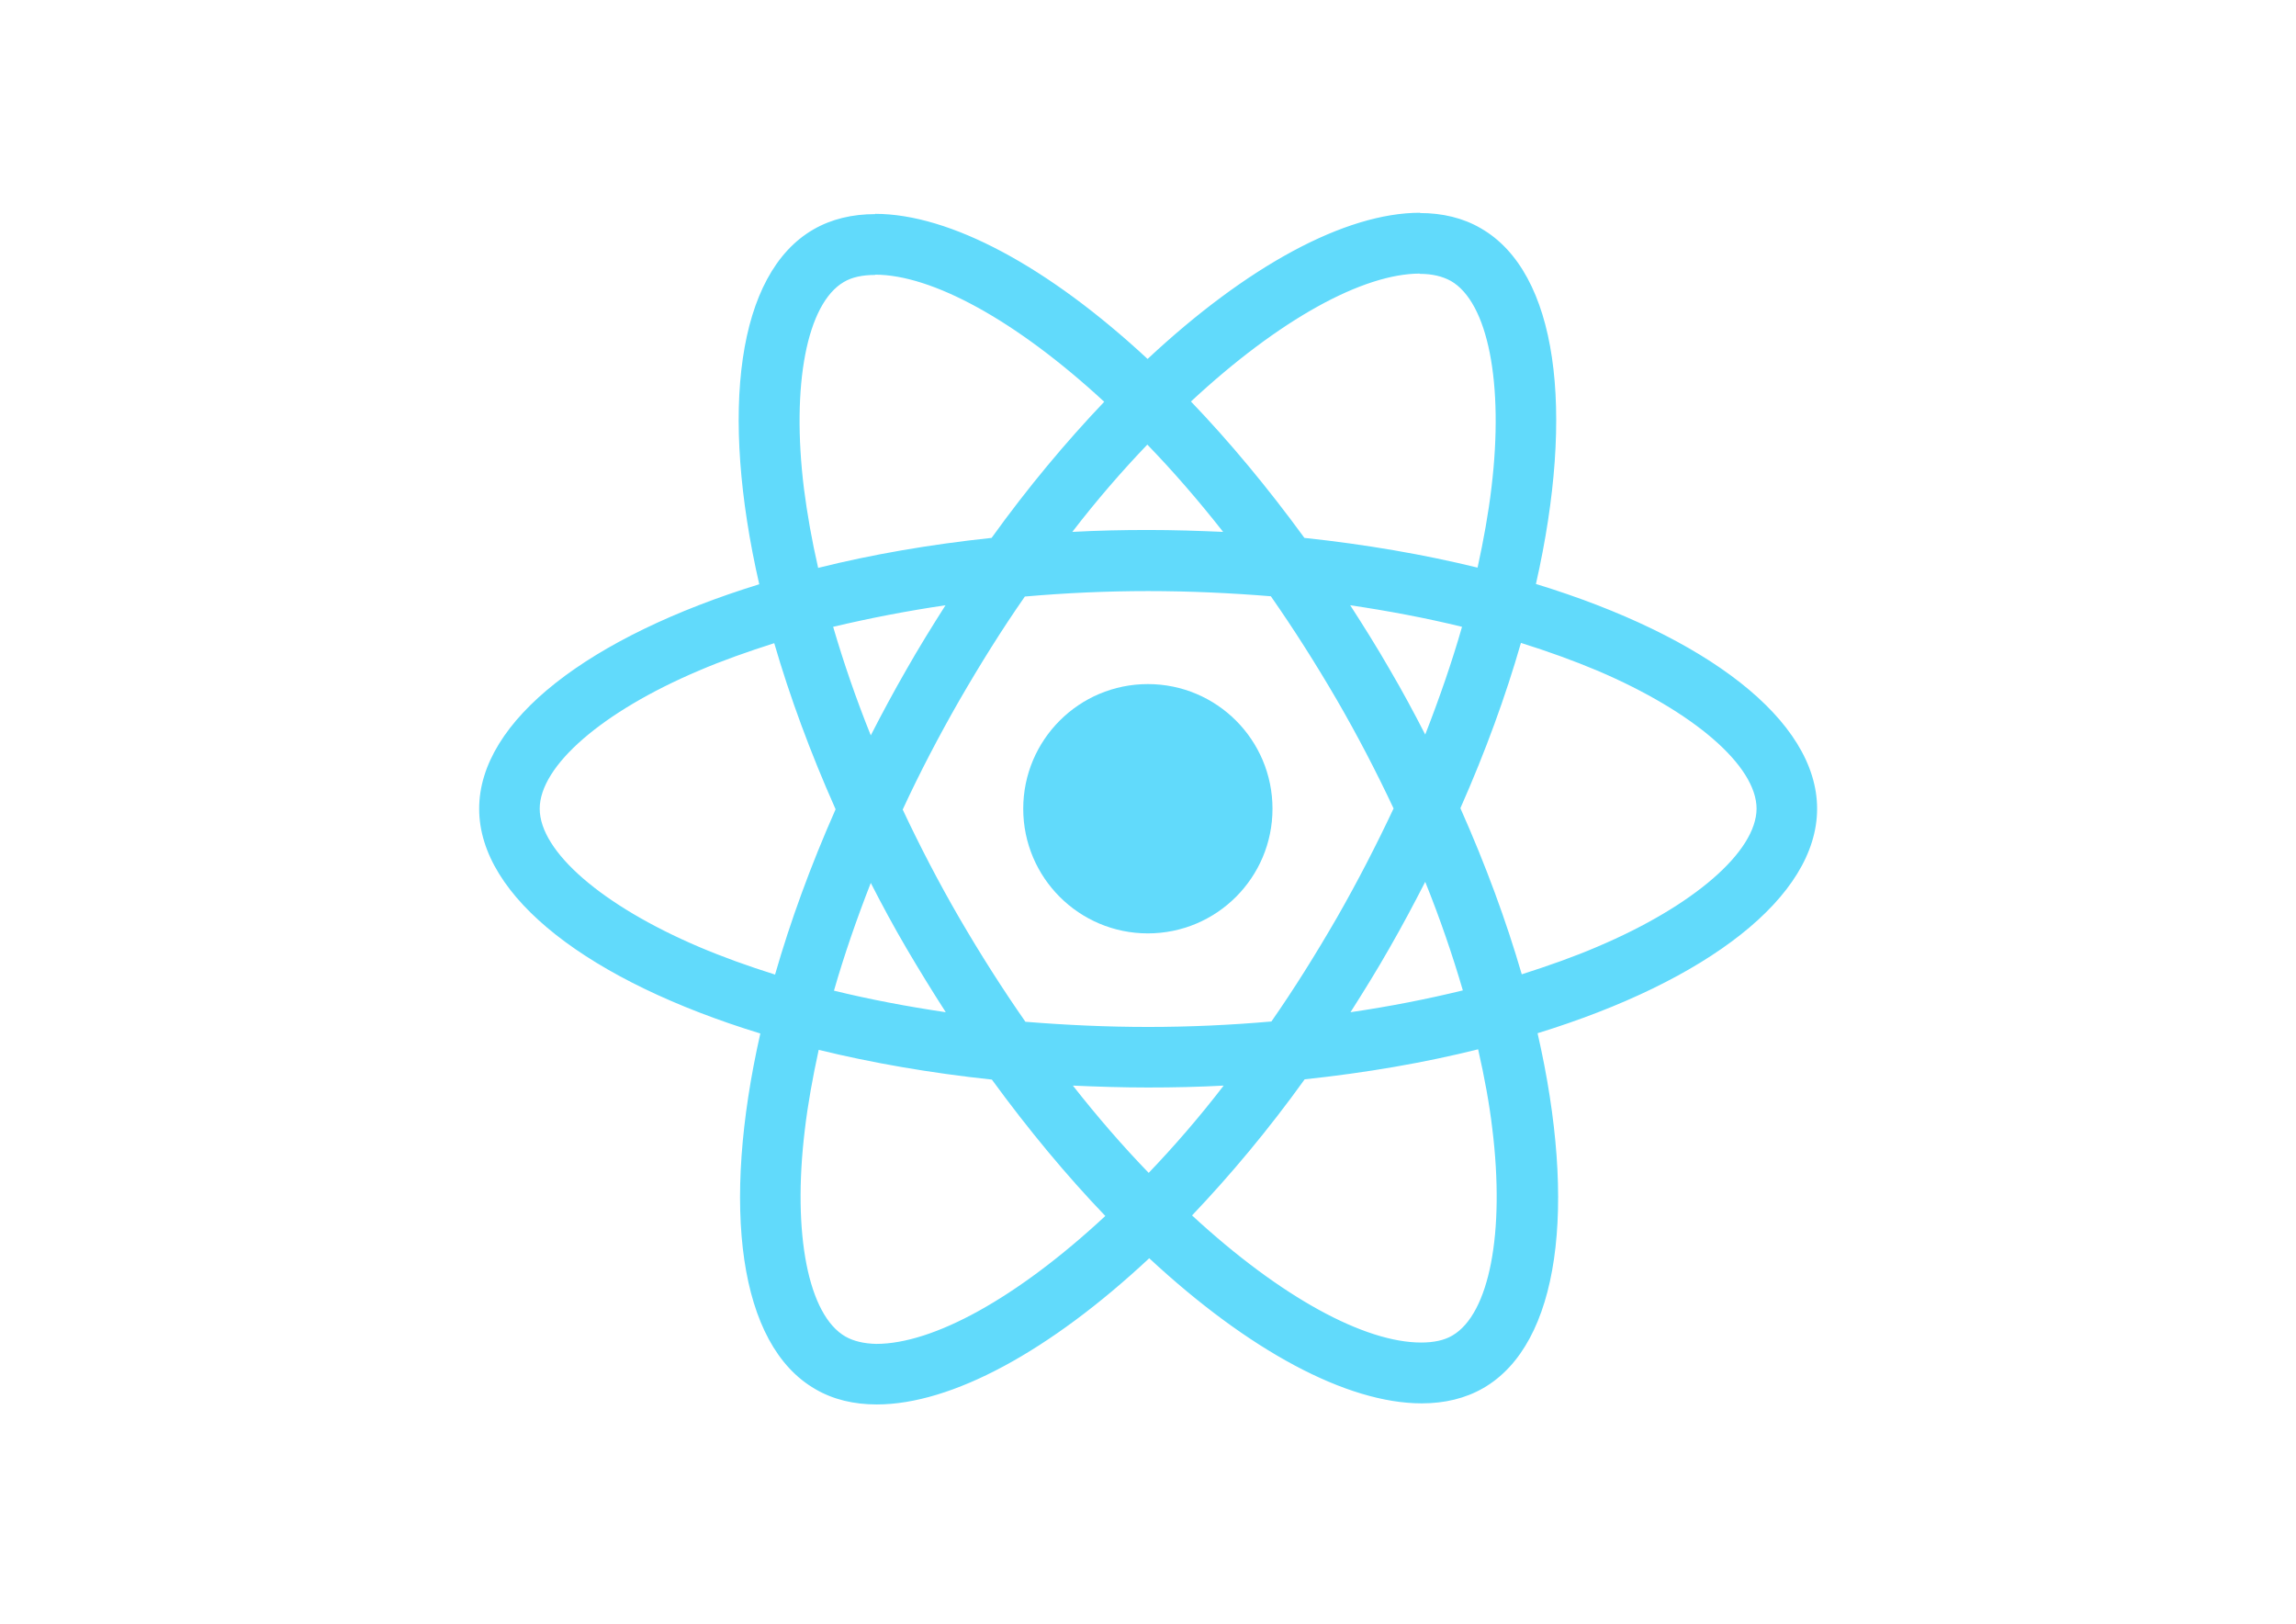
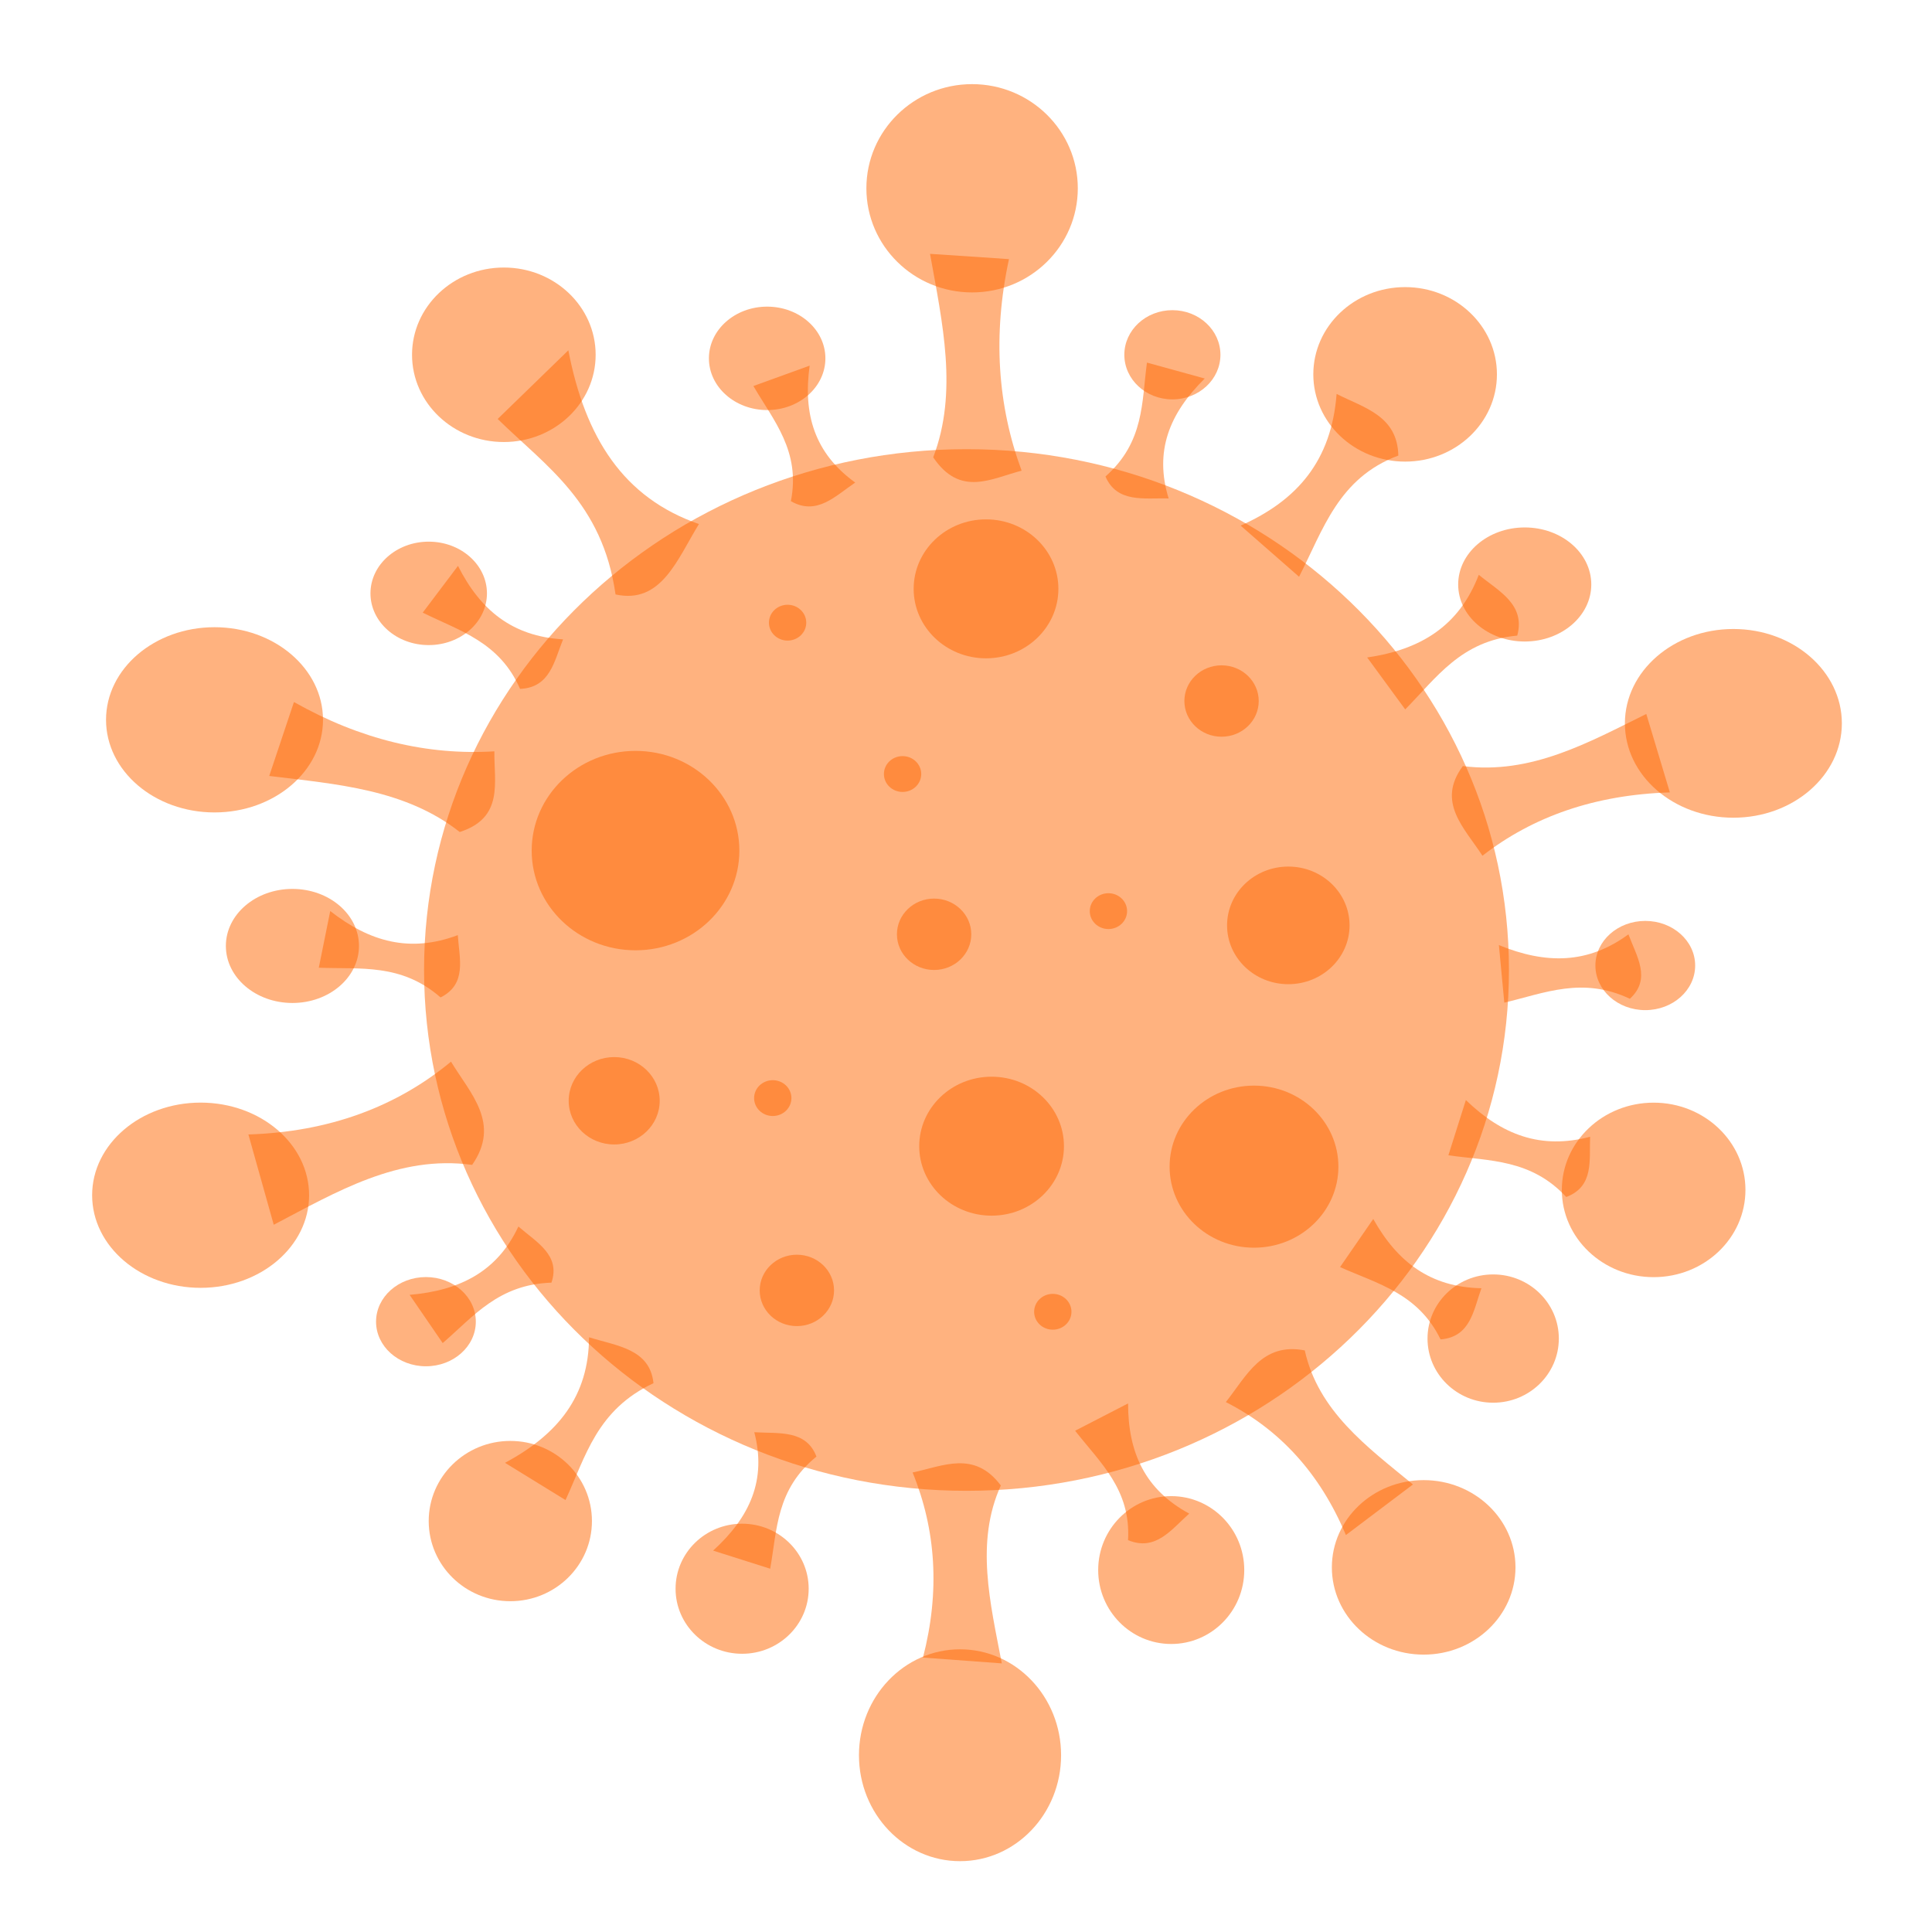
- <svg xmlns="http://www.w3.org/2000/svg" viewBox="0 0 841.9 595.3">
-   <g fill="#61DAFB">
-     <path d="M666.3 296.5c0-32.5-40.7-63.3-103.1-82.4 14.4-63.6 8-114.2-20.2-130.4-6.5-3.8-14.1-5.6-22.4-5.6v22.3c4.6 0 8.3.9 11.4 2.6 13.6 7.8 19.5 37.5 14.9 75.7-1.1 9.4-2.9 19.3-5.1 29.4-19.6-4.8-41-8.5-63.5-10.9-13.5-18.5-27.5-35.3-41.6-50 32.6-30.3 63.2-46.9 84-46.9V78c-27.5 0-63.5 19.6-99.9 53.6-36.4-33.8-72.4-53.2-99.9-53.2v22.3c20.7 0 51.4 16.5 84 46.6-14 14.7-28 31.4-41.3 49.9-22.6 2.4-44 6.1-63.6 11-2.3-10-4-19.7-5.2-29-4.7-38.2 1.1-67.9 14.6-75.8 3-1.8 6.9-2.6 11.5-2.6V78.5c-8.4 0-16 1.8-22.6 5.6-28.1 16.2-34.4 66.7-19.9 130.1-62.2 19.2-102.7 49.9-102.7 82.3 0 32.5 40.7 63.3 103.1 82.4-14.4 63.6-8 114.2 20.2 130.4 6.5 3.8 14.1 5.6 22.5 5.6 27.5 0 63.5-19.6 99.9-53.6 36.4 33.8 72.4 53.2 99.9 53.2 8.4 0 16-1.8 22.6-5.6 28.1-16.2 34.4-66.7 19.9-130.1 62-19.1 102.5-49.9 102.5-82.3zm-130.2-66.7c-3.7 12.9-8.3 26.2-13.5 39.5-4.1-8-8.4-16-13.1-24-4.6-8-9.5-15.8-14.4-23.4 14.2 2.1 27.9 4.7 41 7.9zm-45.8 106.5c-7.8 13.5-15.8 26.3-24.1 38.2-14.9 1.3-30 2-45.2 2-15.1 0-30.2-.7-45-1.9-8.3-11.9-16.4-24.6-24.2-38-7.6-13.1-14.5-26.4-20.8-39.8 6.2-13.4 13.2-26.8 20.7-39.9 7.8-13.5 15.8-26.3 24.1-38.2 14.9-1.3 30-2 45.2-2 15.1 0 30.2.7 45 1.9 8.3 11.9 16.4 24.6 24.2 38 7.6 13.1 14.5 26.4 20.8 39.8-6.3 13.4-13.2 26.8-20.7 39.9zm32.3-13c5.4 13.4 10 26.8 13.8 39.8-13.1 3.2-26.9 5.9-41.2 8 4.9-7.7 9.8-15.6 14.4-23.7 4.6-8 8.9-16.1 13-24.1zM421.2 430c-9.3-9.6-18.6-20.3-27.8-32 9 .4 18.2.7 27.5.7 9.4 0 18.7-.2 27.8-.7-9 11.7-18.3 22.4-27.5 32zm-74.4-58.9c-14.2-2.1-27.9-4.7-41-7.9 3.7-12.9 8.3-26.2 13.5-39.5 4.1 8 8.4 16 13.1 24 4.7 8 9.5 15.8 14.4 23.4zM420.7 163c9.3 9.6 18.6 20.3 27.8 32-9-.4-18.2-.7-27.5-.7-9.4 0-18.7.2-27.8.7 9-11.7 18.3-22.4 27.5-32zm-74 58.9c-4.9 7.7-9.8 15.6-14.4 23.7-4.6 8-8.9 16-13 24-5.4-13.4-10-26.8-13.8-39.8 13.1-3.1 26.9-5.8 41.2-7.9zm-90.5 125.2c-35.4-15.1-58.3-34.9-58.3-50.6 0-15.7 22.9-35.6 58.3-50.6 8.6-3.7 18-7 27.7-10.1 5.7 19.6 13.2 40 22.5 60.9-9.2 20.8-16.6 41.1-22.2 60.6-9.9-3.1-19.3-6.5-28-10.2zM310 490c-13.6-7.8-19.5-37.5-14.9-75.7 1.1-9.4 2.9-19.3 5.1-29.4 19.6 4.8 41 8.5 63.5 10.9 13.5 18.5 27.5 35.3 41.6 50-32.6 30.3-63.2 46.9-84 46.9-4.5-.1-8.3-1-11.3-2.7zm237.2-76.2c4.7 38.2-1.1 67.9-14.6 75.8-3 1.8-6.9 2.6-11.5 2.6-20.7 0-51.4-16.5-84-46.6 14-14.7 28-31.4 41.3-49.9 22.6-2.4 44-6.1 63.6-11 2.3 10.1 4.1 19.8 5.2 29.1zm38.5-66.7c-8.6 3.7-18 7-27.7 10.1-5.7-19.6-13.2-40-22.5-60.9 9.2-20.8 16.6-41.1 22.2-60.6 9.9 3.1 19.3 6.5 28.1 10.2 35.4 15.1 58.3 34.9 58.3 50.6-.1 15.7-23 35.6-58.4 50.6zM320.8 78.4z" />
-     <circle cx="420.9" cy="296.5" r="45.7" />
-     <path d="M520.5 78.1z" />
+ <svg xmlns="http://www.w3.org/2000/svg" width="70" height="70" viewBox="0 0 18.521 18.521" version="1.1" id="svg1391">
+   <defs id="defs1385" />
+   <g id="layer1" transform="translate(-30.80356,-202.2016)">
+     <g id="g2404" transform="matrix(0.4284888,0,0,0.4284888,0.06390953,159.9399)">
+       <g style="fill:#ff6600" id="g2345">
+         <path style="opacity:1;fill:#ff6600;fill-opacity:0.5;fill-rule:evenodd;stroke:none;stroke-width:0.007;stroke-linecap:round;stroke-linejoin:miter;stroke-miterlimit:4;stroke-dasharray:0.007, 0.043;stroke-dashoffset:0;stroke-opacity:1;paint-order:fill markers stroke" d="m 93.363,108.679 a 12.136,11.652 0 0 0 -12.136,11.652 12.136,11.652 0 0 0 12.136,11.652 12.136,11.652 0 0 0 12.136,-11.652 12.136,11.652 0 0 0 -12.136,-11.652 z" id="path3728-2-9" />
+         <path style="opacity:1;fill:#ff6600;fill-opacity:0.5;fill-rule:evenodd;stroke:none;stroke-width:0.006;stroke-linecap:round;stroke-linejoin:miter;stroke-miterlimit:4;stroke-dasharray:0.006, 0.039;stroke-dashoffset:0;stroke-opacity:1;paint-order:fill markers stroke" d="m 78.655,125.37 a 2.427,2.072 0 0 1 -2.427,2.072 2.427,2.072 0 0 1 -2.427,-2.072 2.427,2.072 0 0 1 2.427,-2.072 2.427,2.072 0 0 1 2.427,2.072 z" id="path3730-3-3" />
+         <path style="opacity:1;fill:#ff6600;fill-opacity:0.5;fill-rule:evenodd;stroke:none;stroke-width:0.006;stroke-linecap:round;stroke-linejoin:miter;stroke-miterlimit:4;stroke-dasharray:0.006, 0.039;stroke-dashoffset:0;stroke-opacity:1;paint-order:fill markers stroke" d="m 78.966,114.734 a 2.427,2.072 0 0 1 -2.427,2.072 2.427,2.072 0 0 1 -2.427,-2.072 2.427,2.072 0 0 1 2.427,-2.072 2.427,2.072 0 0 1 2.427,2.072 z" id="path3730-8-2-9" />
+         <path style="opacity:1;fill:#ff6600;fill-opacity:0.5;fill-rule:evenodd;stroke:none;stroke-width:0.007;stroke-linecap:round;stroke-linejoin:miter;stroke-miterlimit:4;stroke-dasharray:0.007, 0.04;stroke-dashoffset:0;stroke-opacity:1;paint-order:fill markers stroke" d="m 95.853,102.842 a 2.365,2.33 0 0 1 -2.365,2.33 2.365,2.33 0 0 1 -2.365,-2.33 2.365,2.33 0 0 1 2.365,-2.33 2.365,2.33 0 0 1 2.365,2.33 z" id="path3730-4-4-4" />
+         <path style="opacity:1;fill:#ff6600;fill-opacity:0.5;fill-rule:evenodd;stroke:none;stroke-width:0.007;stroke-linecap:round;stroke-linejoin:miter;stroke-miterlimit:4;stroke-dasharray:0.007, 0.039;stroke-dashoffset:0;stroke-opacity:1;paint-order:fill markers stroke" d="m 112.947,114.813 a 2.427,2.111 0 0 1 -2.427,2.111 2.427,2.111 0 0 1 -2.427,-2.111 2.427,2.111 0 0 1 2.427,-2.111 2.427,2.111 0 0 1 2.427,2.111 z" id="path3730-7-6-6" />
+         <path style="opacity:1;fill:#ff6600;fill-opacity:0.5;fill-rule:evenodd;stroke:none;stroke-width:0.007;stroke-linecap:round;stroke-linejoin:miter;stroke-miterlimit:4;stroke-dasharray:0.007, 0.04;stroke-dashoffset:0;stroke-opacity:1;paint-order:fill markers stroke" d="m 95.479,137.899 a 2.261,2.37 0 0 1 -2.261,2.37 2.261,2.37 0 0 1 -2.261,-2.37 2.261,2.37 0 0 1 2.261,-2.37 2.261,2.37 0 0 1 2.261,2.37 z" id="path3730-1-5-8" />
+         <path style="opacity:1;fill:#ff6600;fill-opacity:0.5;fill-rule:evenodd;stroke:none;stroke-width:0.006;stroke-linecap:round;stroke-linejoin:miter;stroke-miterlimit:4;stroke-dasharray:0.006, 0.035;stroke-dashoffset:0;stroke-opacity:1;paint-order:fill markers stroke" d="m 105.23,107.005 a 2.054,1.952 0 0 1 -2.054,1.952 2.054,1.952 0 0 1 -2.054,-1.952 2.054,1.952 0 0 1 2.054,-1.952 2.054,1.952 0 0 1 2.054,1.952 z" id="path3730-0-8-4" />
+         <path style="opacity:1;fill:#ff6600;fill-opacity:0.5;fill-rule:evenodd;stroke:none;stroke-width:0.006;stroke-linecap:round;stroke-linejoin:miter;stroke-miterlimit:4;stroke-dasharray:0.006, 0.035;stroke-dashoffset:0;stroke-opacity:1;paint-order:fill markers stroke" d="m 85.066,106.567 a 2.054,1.952 0 0 1 -2.054,1.952 2.054,1.952 0 0 1 -2.054,-1.952 2.054,1.952 0 0 1 2.054,-1.952 2.054,1.952 0 0 1 2.054,1.952 z" id="path3730-0-2-1-1" />
+         <path style="opacity:1;fill:#ff6600;fill-opacity:0.5;fill-rule:evenodd;stroke:none;stroke-width:0.006;stroke-linecap:round;stroke-linejoin:miter;stroke-miterlimit:4;stroke-dasharray:0.006, 0.035;stroke-dashoffset:0;stroke-opacity:1;paint-order:fill markers stroke" d="m 110.79,125.251 a 2.054,1.952 0 0 1 -2.054,1.952 2.054,1.952 0 0 1 -2.054,-1.952 2.054,1.952 0 0 1 2.054,-1.952 2.054,1.952 0 0 1 2.054,1.952 z" id="path3730-0-1-7-7" />
+         <path style="opacity:1;fill:#ff6600;fill-opacity:0.5;fill-rule:evenodd;stroke:none;stroke-width:0.006;stroke-linecap:round;stroke-linejoin:miter;stroke-miterlimit:4;stroke-dasharray:0.006, 0.035;stroke-dashoffset:0;stroke-opacity:1;paint-order:fill markers stroke" d="m 105.645,133.696 a 2.054,1.952 0 0 1 -2.054,1.952 2.054,1.952 0 0 1 -2.054,-1.952 2.054,1.952 0 0 1 2.054,-1.952 2.054,1.952 0 0 1 2.054,1.952 z" id="path3730-0-5-5-6" />
+         <path style="opacity:1;fill:#ff6600;fill-opacity:0.5;fill-rule:evenodd;stroke:none;stroke-width:0.005;stroke-linecap:round;stroke-linejoin:miter;stroke-miterlimit:4;stroke-dasharray:0.005, 0.031;stroke-dashoffset:0;stroke-opacity:1;paint-order:fill markers stroke" d="m 84.983,132.66 a 1.826,1.793 0 0 1 -1.826,1.793 1.826,1.793 0 0 1 -1.826,-1.793 1.826,1.793 0 0 1 1.826,-1.793 1.826,1.793 0 0 1 1.826,1.793 z" id="path3730-0-0-7-7" />
+         <path style="opacity:1;fill:#ff6600;fill-opacity:0.5;fill-rule:evenodd;stroke:none;stroke-width:0.005;stroke-linecap:round;stroke-linejoin:miter;stroke-miterlimit:4;stroke-dasharray:0.005, 0.028;stroke-dashoffset:0;stroke-opacity:1;paint-order:fill markers stroke" d="m 99.577,133.756 a 1.634,1.654 0 0 1 -1.634,1.654 1.634,1.654 0 0 1 -1.634,-1.654 1.634,1.654 0 0 1 1.634,-1.654 1.634,1.654 0 0 1 1.634,1.654 z" id="path3730-0-7-2-7" />
+         <path style="opacity:1;fill:#ff6600;fill-opacity:0.5;fill-rule:evenodd;stroke:none;stroke-width:0.004;stroke-linecap:round;stroke-linejoin:miter;stroke-miterlimit:4;stroke-dasharray:0.004, 0.025;stroke-dashoffset:0;stroke-opacity:1;paint-order:fill markers stroke" d="m 89.832,134.174 a 1.489,1.455 0 0 1 -1.489,1.455 1.489,1.455 0 0 1 -1.489,-1.455 1.489,1.455 0 0 1 1.489,-1.455 1.489,1.455 0 0 1 1.489,1.455 z" id="path3730-0-7-7-4-0" />
+         <path style="opacity:1;fill:#ff6600;fill-opacity:0.5;fill-rule:evenodd;stroke:none;stroke-width:0.004;stroke-linecap:round;stroke-linejoin:miter;stroke-miterlimit:4;stroke-dasharray:0.004, 0.025;stroke-dashoffset:0;stroke-opacity:1;paint-order:fill markers stroke" d="m 106.615,128.577 a 1.469,1.435 0 0 1 -1.469,1.435 1.469,1.435 0 0 1 -1.469,-1.435 1.469,1.435 0 0 1 1.469,-1.435 1.469,1.435 0 0 1 1.469,1.435 z" id="path3730-0-7-7-3-2-8" />
+         <path style="opacity:1;fill:#ff6600;fill-opacity:0.5;fill-rule:evenodd;stroke:none;stroke-width:0.004;stroke-linecap:round;stroke-linejoin:miter;stroke-miterlimit:4;stroke-dasharray:0.004, 0.024;stroke-dashoffset:0;stroke-opacity:1;paint-order:fill markers stroke" d="m 107.341,111.706 a 1.489,1.276 0 0 1 -1.489,1.276 1.489,1.276 0 0 1 -1.489,-1.276 1.489,1.276 0 0 1 1.489,-1.276 1.489,1.276 0 0 1 1.489,1.276 z" id="path3730-0-7-7-3-5-0-9" />
+         <path style="opacity:1;fill:#ff6600;fill-opacity:0.5;fill-rule:evenodd;stroke:none;stroke-width:0.004;stroke-linecap:round;stroke-linejoin:miter;stroke-miterlimit:4;stroke-dasharray:0.004, 0.024;stroke-dashoffset:0;stroke-opacity:1;paint-order:fill markers stroke" d="m 79.771,119.793 a 1.489,1.276 0 0 1 -1.489,1.276 1.489,1.276 0 0 1 -1.489,-1.276 1.489,1.276 0 0 1 1.489,-1.276 1.489,1.276 0 0 1 1.489,1.276 z" id="path3730-0-7-7-3-5-2-6-8" />
+         <path style="opacity:1;fill:#ff6600;fill-opacity:0.5;fill-rule:evenodd;stroke:none;stroke-width:0.004;stroke-linecap:round;stroke-linejoin:miter;stroke-miterlimit:4;stroke-dasharray:0.004, 0.021;stroke-dashoffset:0;stroke-opacity:1;paint-order:fill markers stroke" d="m 82.634,111.905 a 1.303,1.157 0 0 1 -1.303,1.157 1.303,1.157 0 0 1 -1.303,-1.157 1.303,1.157 0 0 1 1.303,-1.157 1.303,1.157 0 0 1 1.303,1.157 z" id="path3730-0-7-7-3-5-3-71-3" />
+         <path style="opacity:1;fill:#ff6600;fill-opacity:0.5;fill-rule:evenodd;stroke:none;stroke-width:0.004;stroke-linecap:round;stroke-linejoin:miter;stroke-miterlimit:4;stroke-dasharray:0.004, 0.021;stroke-dashoffset:0;stroke-opacity:1;paint-order:fill markers stroke" d="m 90.206,106.647 a 1.303,1.157 0 0 1 -1.303,1.157 1.303,1.157 0 0 1 -1.303,-1.157 1.303,1.157 0 0 1 1.303,-1.157 1.303,1.157 0 0 1 1.303,1.157 z" id="path3730-0-7-7-3-5-3-8-9-7" />
+         <path style="opacity:1;fill:#ff6600;fill-opacity:0.5;fill-rule:evenodd;stroke:none;stroke-width:0.003;stroke-linecap:round;stroke-linejoin:miter;stroke-miterlimit:4;stroke-dasharray:0.003, 0.018;stroke-dashoffset:0;stroke-opacity:1;paint-order:fill markers stroke" d="m 99.044,106.567 a 1.075,0.998 0 0 1 -1.075,0.998 1.075,0.998 0 0 1 -1.075,-0.998 1.075,0.998 0 0 1 1.075,-0.998 1.075,0.998 0 0 1 1.075,0.998 z" id="path3730-0-7-7-3-5-3-83-4-7" />
+         <path style="opacity:1;fill:#ff6600;fill-opacity:0.5;fill-rule:evenodd;stroke:none;stroke-width:0.003;stroke-linecap:round;stroke-linejoin:miter;stroke-miterlimit:4;stroke-dasharray:0.003, 0.018;stroke-dashoffset:0;stroke-opacity:1;paint-order:fill markers stroke" d="m 109.665,120.231 a 1.116,0.998 0 0 1 -1.116,0.998 1.116,0.998 0 0 1 -1.116,-0.998 1.116,0.998 0 0 1 1.116,-0.998 1.116,0.998 0 0 1 1.116,0.998 z" id="path3730-0-7-7-3-5-3-7-2-7" />
+         <path style="opacity:1;fill:#ff6600;fill-opacity:0.5;fill-rule:evenodd;stroke:none;stroke-width:0.003;stroke-linecap:round;stroke-linejoin:miter;stroke-miterlimit:4;stroke-dasharray:0.003, 0.018;stroke-dashoffset:0;stroke-opacity:1;paint-order:fill markers stroke" d="m 82.385,128.199 a 1.116,0.998 0 0 1 -1.116,0.998 1.116,0.998 0 0 1 -1.116,-0.998 1.116,0.998 0 0 1 1.116,-0.998 1.116,0.998 0 0 1 1.116,0.998 z" id="path3730-0-7-7-3-5-3-7-1-1-5" />
+         <path style="opacity:1;fill:#ff6600;fill-opacity:0.5;fill-rule:evenodd;stroke:none;stroke-width:0.008;stroke-linecap:round;stroke-linejoin:miter;stroke-miterlimit:4;stroke-dasharray:0.008, 0.05;stroke-dashoffset:0;stroke-opacity:1;paint-order:fill markers stroke" d="m 77.763,115.99 c 1.507,0.184 3.041,0.294 4.262,1.254 0.989,-0.318 0.767,-1.106 0.775,-1.805 -1.495,0.092 -2.989,-0.259 -4.484,-1.103 z" id="path3920-6-6" />
+         <path style="opacity:1;fill:#ff6600;fill-opacity:0.5;fill-rule:evenodd;stroke:none;stroke-width:0.009;stroke-linecap:round;stroke-linejoin:miter;stroke-miterlimit:4;stroke-dasharray:0.009, 0.056;stroke-dashoffset:0;stroke-opacity:1;paint-order:fill markers stroke" d="m 77.864,126.031 c 1.406,-0.737 2.789,-1.565 4.439,-1.34 0.646,-0.93 -0.04,-1.594 -0.473,-2.309 -1.222,1.01 -2.722,1.57 -4.533,1.629 z" id="path3920-9-1-5" />
+         <path style="opacity:1;fill:#ff6600;fill-opacity:0.5;fill-rule:evenodd;stroke:none;stroke-width:0.008;stroke-linecap:round;stroke-linejoin:miter;stroke-miterlimit:4;stroke-dasharray:0.008, 0.048;stroke-dashoffset:0;stroke-opacity:1;paint-order:fill markers stroke" d="m 94.153,135.844 c -0.259,-1.352 -0.597,-2.712 -0.022,-3.98 -0.595,-0.794 -1.295,-0.433 -1.974,-0.291 0.523,1.283 0.616,2.659 0.232,4.141 z" id="path3920-9-3-7-7" />
+         <path style="opacity:1;fill:#ff6600;fill-opacity:0.5;fill-rule:evenodd;stroke:none;stroke-width:0.008;stroke-linecap:round;stroke-linejoin:miter;stroke-miterlimit:4;stroke-dasharray:0.008, 0.048;stroke-dashoffset:0;stroke-opacity:1;paint-order:fill markers stroke" d="m 103.351,131.841 c -1.025,-0.843 -2.118,-1.638 -2.42,-2.999 -0.959,-0.186 -1.304,0.574 -1.766,1.156 1.195,0.607 2.102,1.584 2.686,2.975 z" id="path3920-9-0-9-3" />
+         <path style="opacity:1;fill:#ff6600;fill-opacity:0.5;fill-rule:evenodd;stroke:none;stroke-width:0.008;stroke-linecap:round;stroke-linejoin:miter;stroke-miterlimit:4;stroke-dasharray:0.008, 0.05;stroke-dashoffset:0;stroke-opacity:1;paint-order:fill markers stroke" d="m 108.572,114.603 c -1.3,0.641 -2.579,1.361 -4.105,1.166 -0.598,0.808 0.037,1.385 0.439,2.006 1.13,-0.878 2.517,-1.365 4.193,-1.417 z" id="path3920-9-6-4-3" />
+         <path style="opacity:1;fill:#ff6600;fill-opacity:0.5;fill-rule:evenodd;stroke:none;stroke-width:0.009;stroke-linecap:round;stroke-linejoin:miter;stroke-miterlimit:4;stroke-dasharray:0.009, 0.051;stroke-dashoffset:0;stroke-opacity:1;paint-order:fill markers stroke" d="m 92.547,104.309 c 0.276,1.542 0.63,3.092 0.071,4.552 0.605,0.898 1.3,0.473 1.978,0.299 -0.538,-1.458 -0.649,-3.031 -0.283,-4.733 z" id="path3920-9-8-6-1" />
+         <path style="opacity:1;fill:#ff6600;fill-opacity:0.5;fill-rule:evenodd;stroke:none;stroke-width:0.007;stroke-linecap:round;stroke-linejoin:miter;stroke-miterlimit:4;stroke-dasharray:0.007, 0.044;stroke-dashoffset:0;stroke-opacity:1;paint-order:fill markers stroke" d="m 100.803,111.533 c 0.541,-1.051 0.877,-2.209 2.221,-2.711 -0.019,-0.894 -0.769,-1.068 -1.381,-1.379 -0.115,1.497 -0.881,2.383 -2.147,2.946 z" id="path3920-9-01-2-5" />
+         <path style="opacity:1;fill:#ff6600;fill-opacity:0.5;fill-rule:evenodd;stroke:none;stroke-width:0.01;stroke-linecap:round;stroke-linejoin:miter;stroke-miterlimit:4;stroke-dasharray:0.01, 0.058;stroke-dashoffset:0;stroke-opacity:1;paint-order:fill markers stroke" d="m 82.874,108.003 c 1.089,1.066 2.344,1.872 2.637,3.926 1.027,0.225 1.383,-0.793 1.866,-1.575 -1.689,-0.587 -2.543,-1.926 -2.922,-3.887 z" id="path3920-9-01-9-97-1" />
+         <path style="opacity:1;fill:#ff6600;fill-opacity:0.5;fill-rule:evenodd;stroke:none;stroke-width:0.006;stroke-linecap:round;stroke-linejoin:miter;stroke-miterlimit:4;stroke-dasharray:0.006, 0.034;stroke-dashoffset:0;stroke-opacity:1;paint-order:fill markers stroke" d="m 78.872,120.28 c 0.928,0.037 1.848,-0.102 2.724,0.665 0.599,-0.3 0.419,-0.873 0.386,-1.394 -1.062,0.4 -1.968,0.155 -2.854,-0.539 z" id="path3920-9-01-9-9-72-0" />
+         <path style="opacity:1;fill:#ff6600;fill-opacity:0.5;fill-rule:evenodd;stroke:none;stroke-width:0.006;stroke-linecap:round;stroke-linejoin:miter;stroke-miterlimit:4;stroke-dasharray:0.006, 0.034;stroke-dashoffset:0;stroke-opacity:1;paint-order:fill markers stroke" d="m 81.197,112.336 c 0.826,0.409 1.721,0.656 2.178,1.706 0.675,-0.029 0.763,-0.622 0.962,-1.108 -1.138,-0.068 -1.852,-0.656 -2.351,-1.644 z" id="path3920-9-01-9-9-7-2-9" />
+         <path style="opacity:1;fill:#ff6600;fill-opacity:0.5;fill-rule:evenodd;stroke:none;stroke-width:0.006;stroke-linecap:round;stroke-linejoin:miter;stroke-miterlimit:4;stroke-dasharray:0.006, 0.034;stroke-dashoffset:0;stroke-opacity:1;paint-order:fill markers stroke" d="m 88.595,107.266 c 0.454,0.778 1.059,1.458 0.839,2.576 0.58,0.333 0.994,-0.116 1.439,-0.416 -0.911,-0.659 -1.169,-1.528 -1.019,-2.616 z" id="path3920-9-01-9-9-6-9-9" />
+         <path style="opacity:1;fill:#ff6600;fill-opacity:0.5;fill-rule:evenodd;stroke:none;stroke-width:0.006;stroke-linecap:round;stroke-linejoin:miter;stroke-miterlimit:4;stroke-dasharray:0.006, 0.034;stroke-dashoffset:0;stroke-opacity:1;paint-order:fill markers stroke" d="m 97.4,106.742 c -0.119,0.885 -0.056,1.777 -0.928,2.548 0.258,0.599 0.869,0.477 1.413,0.491 -0.322,-1.051 0.011,-1.896 0.808,-2.683 z" id="path3920-9-01-9-9-0-1-4" />
+         <path style="opacity:1;fill:#ff6600;fill-opacity:0.5;fill-rule:evenodd;stroke:none;stroke-width:0.006;stroke-linecap:round;stroke-linejoin:miter;stroke-miterlimit:4;stroke-dasharray:0.006, 0.037;stroke-dashoffset:0;stroke-opacity:1;paint-order:fill markers stroke" d="m 103.178,114.501 c 0.699,-0.706 1.249,-1.538 2.507,-1.651 0.187,-0.7 -0.411,-0.991 -0.861,-1.36 -0.439,1.142 -1.292,1.673 -2.497,1.849 z" id="path3920-9-01-9-9-4-8-5" />
+         <path style="opacity:1;fill:#ff6600;fill-opacity:0.5;fill-rule:evenodd;stroke:none;stroke-width:0.006;stroke-linecap:round;stroke-linejoin:miter;stroke-miterlimit:4;stroke-dasharray:0.006, 0.034;stroke-dashoffset:0;stroke-opacity:1;paint-order:fill markers stroke" d="m 105.395,121.061 c 0.903,-0.212 1.747,-0.589 2.809,-0.086 0.489,-0.447 0.15,-0.95 -0.032,-1.442 -0.905,0.666 -1.846,0.672 -2.898,0.241 z" id="path3920-9-01-9-9-2-6-4" />
+         <path style="opacity:1;fill:#ff6600;fill-opacity:0.5;fill-rule:evenodd;stroke:none;stroke-width:0.006;stroke-linecap:round;stroke-linejoin:miter;stroke-miterlimit:4;stroke-dasharray:0.006, 0.034;stroke-dashoffset:0;stroke-opacity:1;paint-order:fill markers stroke" d="m 104.144,124.477 c 0.919,0.129 1.849,0.083 2.637,0.933 0.628,-0.238 0.511,-0.826 0.534,-1.348 -1.099,0.291 -1.974,-0.042 -2.78,-0.821 z" id="path3920-9-01-9-9-02-1-3" />
+         <path style="opacity:1;fill:#ff6600;fill-opacity:0.5;fill-rule:evenodd;stroke:none;stroke-width:0.006;stroke-linecap:round;stroke-linejoin:miter;stroke-miterlimit:4;stroke-dasharray:0.006, 0.034;stroke-dashoffset:0;stroke-opacity:1;paint-order:fill markers stroke" d="m 101.72,126.978 c 0.843,0.376 1.747,0.588 2.249,1.618 0.673,-0.056 0.736,-0.652 0.914,-1.145 -1.14,-0.023 -1.879,-0.583 -2.42,-1.55 z" id="path3920-9-01-9-9-9-0-2" />
+         <path style="opacity:1;fill:#ff6600;fill-opacity:0.5;fill-rule:evenodd;stroke:none;stroke-width:0.006;stroke-linecap:round;stroke-linejoin:miter;stroke-miterlimit:4;stroke-dasharray:0.006, 0.034;stroke-dashoffset:0;stroke-opacity:1;paint-order:fill markers stroke" d="m 95.793,130.639 c 0.557,0.714 1.25,1.312 1.184,2.448 0.62,0.257 0.969,-0.24 1.369,-0.594 -0.993,-0.538 -1.368,-1.367 -1.368,-2.465 z" id="path3920-9-01-9-9-022-0-5" />
+         <path style="opacity:1;fill:#ff6600;fill-opacity:0.5;fill-rule:evenodd;stroke:none;stroke-width:0.006;stroke-linecap:round;stroke-linejoin:miter;stroke-miterlimit:4;stroke-dasharray:0.006, 0.034;stroke-dashoffset:0;stroke-opacity:1;paint-order:fill markers stroke" d="m 88.971,133.726 c 0.157,-0.879 0.131,-1.773 1.035,-2.509 -0.233,-0.609 -0.848,-0.51 -1.391,-0.545 0.277,1.062 -0.091,1.894 -0.921,2.649 z" id="path3920-9-01-9-9-3-4-5" />
+         <path style="opacity:1;fill:#ff6600;fill-opacity:0.5;fill-rule:evenodd;stroke:none;stroke-width:0.006;stroke-linecap:round;stroke-linejoin:miter;stroke-miterlimit:4;stroke-dasharray:0.006, 0.034;stroke-dashoffset:0;stroke-opacity:1;paint-order:fill markers stroke" d="m 81.644,128.678 c 0.691,-0.597 1.248,-1.313 2.433,-1.352 0.211,-0.616 -0.336,-0.905 -0.739,-1.256 -0.469,0.998 -1.295,1.431 -2.434,1.529 z" id="path3920-9-01-9-9-23-5-0" />
+         <path style="opacity:1;fill:#ff6600;fill-opacity:0.5;fill-rule:evenodd;stroke:none;stroke-width:0.007;stroke-linecap:round;stroke-linejoin:miter;stroke-miterlimit:4;stroke-dasharray:0.007, 0.041;stroke-dashoffset:0;stroke-opacity:1;paint-order:fill markers stroke" d="m 84.392,132.19 c 0.451,-0.975 0.696,-2.018 1.968,-2.615 -0.082,-0.772 -0.824,-0.832 -1.442,-1.027 -0.006,1.31 -0.688,2.169 -1.88,2.809 z" id="path3920-9-01-9-9-63-1-3" />
+       </g>
+       <g transform="matrix(0.1315882,0,0,0.126345,52.47545,104.1172)" id="g4272-5-7" style="fill:#ff6600;fill-opacity:0.51;stroke:none">
+         <path style="opacity:1;fill:#ff6600;fill-opacity:0.51;fill-rule:evenodd;stroke:none;stroke-width:0.052;stroke-linecap:round;stroke-linejoin:miter;stroke-miterlimit:4;stroke-dasharray:0.052, 0.314;stroke-dashoffset:0;stroke-opacity:1;paint-order:fill markers stroke" d="m 272.106,107.187 a 17.656,17.656 0 0 1 -17.656,17.656 17.656,17.656 0 0 1 -17.656,-17.656 17.656,17.656 0 0 1 17.656,-17.656 17.656,17.656 0 0 1 17.656,17.656 z" id="path4124-5-1" />
+         <path style="opacity:1;fill:#ff6600;fill-opacity:0.51;fill-rule:evenodd;stroke:none;stroke-width:0.019;stroke-linecap:round;stroke-linejoin:miter;stroke-miterlimit:4;stroke-dasharray:0.019, 0.112;stroke-dashoffset:0;stroke-opacity:1;paint-order:fill markers stroke" d="m 311.536,122.006 a 6.321,6.321 0 0 1 -6.321,6.321 6.321,6.321 0 0 1 -6.321,-6.321 6.321,6.321 0 0 1 6.321,-6.321 6.321,6.321 0 0 1 6.321,6.321 z" id="path4124-1-3-5" />
+         <path style="opacity:1;fill:#ff6600;fill-opacity:0.51;fill-rule:evenodd;stroke:none;stroke-width:0.036;stroke-linecap:round;stroke-linejoin:miter;stroke-miterlimit:4;stroke-dasharray:0.036, 0.219;stroke-dashoffset:0;stroke-opacity:1;paint-order:fill markers stroke" d="m 326.346,60.837 a 12.304,12.304 0 0 1 -12.304,12.304 12.304,12.304 0 0 1 -12.304,-12.304 12.304,12.304 0 0 1 12.304,-12.304 12.304,12.304 0 0 1 12.304,12.304 z" id="path4124-8-6-4" />
+         <path style="opacity:1;fill:#ff6600;fill-opacity:0.51;fill-rule:evenodd;stroke:none;stroke-width:0.031;stroke-linecap:round;stroke-linejoin:miter;stroke-miterlimit:4;stroke-dasharray:0.031, 0.185;stroke-dashoffset:0;stroke-opacity:1;paint-order:fill markers stroke" d="m 375.852,120.43 a 10.414,10.414 0 0 1 -10.414,10.414 10.414,10.414 0 0 1 -10.414,-10.414 10.414,10.414 0 0 1 10.414,-10.414 10.414,10.414 0 0 1 10.414,10.414 z" id="path4124-8-2-8-1" />
+         <path style="opacity:1;fill:#ff6600;fill-opacity:0.51;fill-rule:evenodd;stroke:none;stroke-width:0.043;stroke-linecap:round;stroke-linejoin:miter;stroke-miterlimit:4;stroke-dasharray:0.043, 0.255;stroke-dashoffset:0;stroke-opacity:1;paint-order:fill markers stroke" d="m 373.954,163.154 a 14.35,14.35 0 0 1 -14.35,14.35 14.35,14.35 0 0 1 -14.35,-14.35 14.35,14.35 0 0 1 14.35,-14.35 14.35,14.35 0 0 1 14.35,14.35 z" id="path4124-8-1-0-8" />
+         <path style="opacity:1;fill:#ff6600;fill-opacity:0.51;fill-rule:evenodd;stroke:none;stroke-width:0.036;stroke-linecap:round;stroke-linejoin:miter;stroke-miterlimit:4;stroke-dasharray:0.036, 0.219;stroke-dashoffset:0;stroke-opacity:1;paint-order:fill markers stroke" d="m 327.292,159.528 a 12.304,12.304 0 0 1 -12.304,12.304 12.304,12.304 0 0 1 -12.304,-12.304 12.304,12.304 0 0 1 12.304,-12.304 12.304,12.304 0 0 1 12.304,12.304 z" id="path4124-8-24-8-6" />
+         <path style="opacity:1;fill:#ff6600;fill-opacity:0.51;fill-rule:evenodd;stroke:none;stroke-width:0.023;stroke-linecap:round;stroke-linejoin:miter;stroke-miterlimit:4;stroke-dasharray:0.023, 0.138;stroke-dashoffset:0;stroke-opacity:1;paint-order:fill markers stroke" d="m 258.562,151.487 a 7.738,7.738 0 0 1 -7.738,7.738 7.738,7.738 0 0 1 -7.738,-7.738 7.738,7.738 0 0 1 7.738,-7.738 7.738,7.738 0 0 1 7.738,7.738 z" id="path4124-8-5-0-6" />
+         <path style="opacity:1;fill:#ff6600;fill-opacity:0.51;fill-rule:evenodd;stroke:none;stroke-width:0.019;stroke-linecap:round;stroke-linejoin:miter;stroke-miterlimit:4;stroke-dasharray:0.019, 0.112;stroke-dashoffset:0;stroke-opacity:1;paint-order:fill markers stroke" d="m 360.408,80.702 a 6.321,6.321 0 0 1 -6.321,6.321 6.321,6.321 0 0 1 -6.321,-6.321 6.321,6.321 0 0 1 6.321,-6.321 6.321,6.321 0 0 1 6.321,6.321 z" id="path4124-1-6-1-2" />
+         <path style="opacity:1;fill:#ff6600;fill-opacity:0.51;fill-rule:evenodd;stroke:none;stroke-width:0.019;stroke-linecap:round;stroke-linejoin:miter;stroke-miterlimit:4;stroke-dasharray:0.019, 0.112;stroke-dashoffset:0;stroke-opacity:1;paint-order:fill markers stroke" d="m 288.203,185.067 a 6.321,6.321 0 0 1 -6.321,6.321 6.321,6.321 0 0 1 -6.321,-6.321 6.321,6.321 0 0 1 6.321,-6.321 6.321,6.321 0 0 1 6.321,6.321 z" id="path4124-1-7-9-7" />
+         <path style="opacity:1;fill:#ff6600;fill-opacity:0.51;fill-rule:evenodd;stroke:none;stroke-width:0.009;stroke-linecap:round;stroke-linejoin:miter;stroke-miterlimit:4;stroke-dasharray:0.009, 0.056;stroke-dashoffset:0;stroke-opacity:1;paint-order:fill markers stroke" d="m 280.956,151.014 a 3.173,3.173 0 0 1 -3.173,3.173 3.173,3.173 0 0 1 -3.173,-3.173 3.173,3.173 0 0 1 3.173,-3.173 3.173,3.173 0 0 1 3.173,3.173 z" id="path4124-1-8-0-3" />
+         <path style="opacity:1;fill:#ff6600;fill-opacity:0.51;fill-rule:evenodd;stroke:none;stroke-width:0.009;stroke-linecap:round;stroke-linejoin:miter;stroke-miterlimit:4;stroke-dasharray:0.009, 0.056;stroke-dashoffset:0;stroke-opacity:1;paint-order:fill markers stroke" d="m 303.027,93.629 a 3.173,3.173 0 0 1 -3.173,3.173 3.173,3.173 0 0 1 -3.173,-3.173 3.173,3.173 0 0 1 3.173,-3.173 3.173,3.173 0 0 1 3.173,3.173 z" id="path4124-1-8-4-8-6" />
+         <path style="opacity:1;fill:#ff6600;fill-opacity:0.51;fill-rule:evenodd;stroke:none;stroke-width:0.009;stroke-linecap:round;stroke-linejoin:miter;stroke-miterlimit:4;stroke-dasharray:0.009, 0.056;stroke-dashoffset:0;stroke-opacity:1;paint-order:fill markers stroke" d="m 328.567,188.851 a 3.173,3.173 0 0 1 -3.173,3.173 3.173,3.173 0 0 1 -3.173,-3.173 3.173,3.173 0 0 1 3.173,-3.173 3.173,3.173 0 0 1 3.173,3.173 z" id="path4124-1-8-8-7-0" />
+         <path style="opacity:1;fill:#ff6600;fill-opacity:0.51;fill-rule:evenodd;stroke:none;stroke-width:0.009;stroke-linecap:round;stroke-linejoin:miter;stroke-miterlimit:4;stroke-dasharray:0.009, 0.056;stroke-dashoffset:0;stroke-opacity:1;paint-order:fill markers stroke" d="m 283.478,66.828 a 3.173,3.173 0 0 1 -3.173,3.173 3.173,3.173 0 0 1 -3.173,-3.173 3.173,3.173 0 0 1 3.173,-3.173 3.173,3.173 0 0 1 3.173,3.173 z" id="path4124-1-8-89-5-2" />
+         <path style="opacity:1;fill:#ff6600;fill-opacity:0.51;fill-rule:evenodd;stroke:none;stroke-width:0.009;stroke-linecap:round;stroke-linejoin:miter;stroke-miterlimit:4;stroke-dasharray:0.009, 0.056;stroke-dashoffset:0;stroke-opacity:1;paint-order:fill markers stroke" d="m 338.026,117.907 a 3.173,3.173 0 0 1 -3.173,3.173 3.173,3.173 0 0 1 -3.173,-3.173 3.173,3.173 0 0 1 3.173,-3.173 3.173,3.173 0 0 1 3.173,3.173 z" id="path4124-1-8-5-7-6" />
+       </g>
+     </g>
  </g>
</svg>
